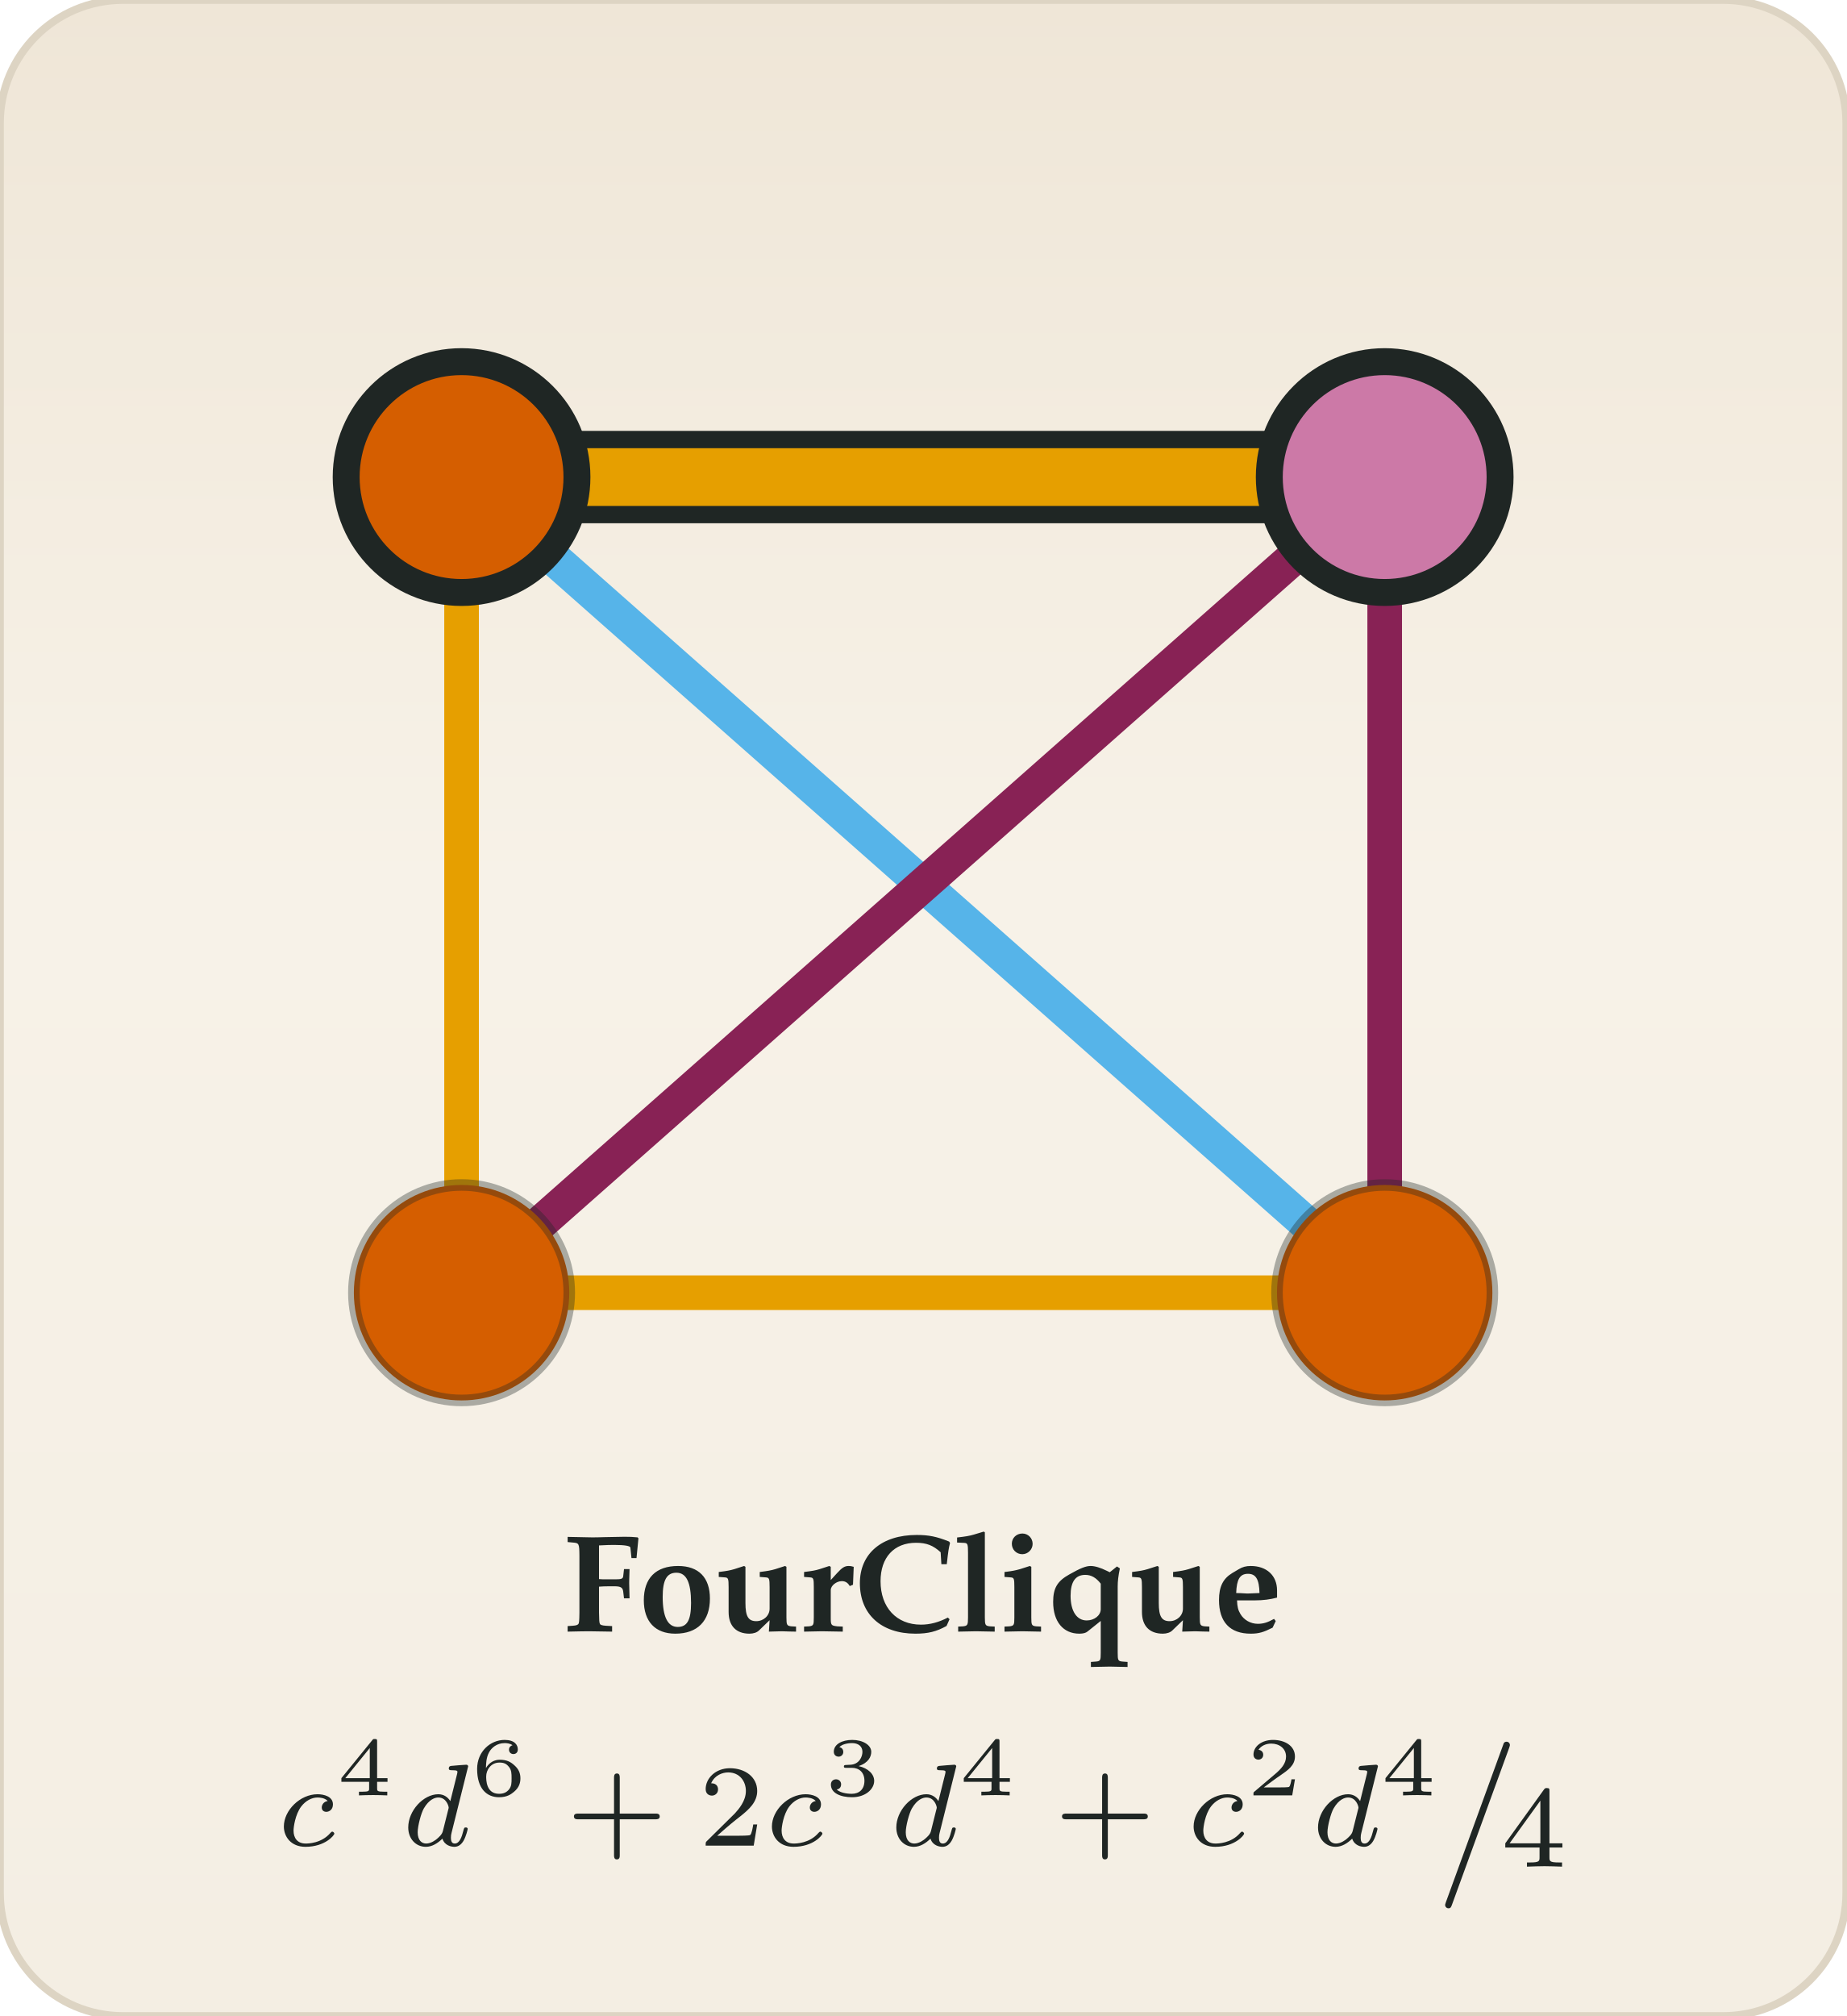
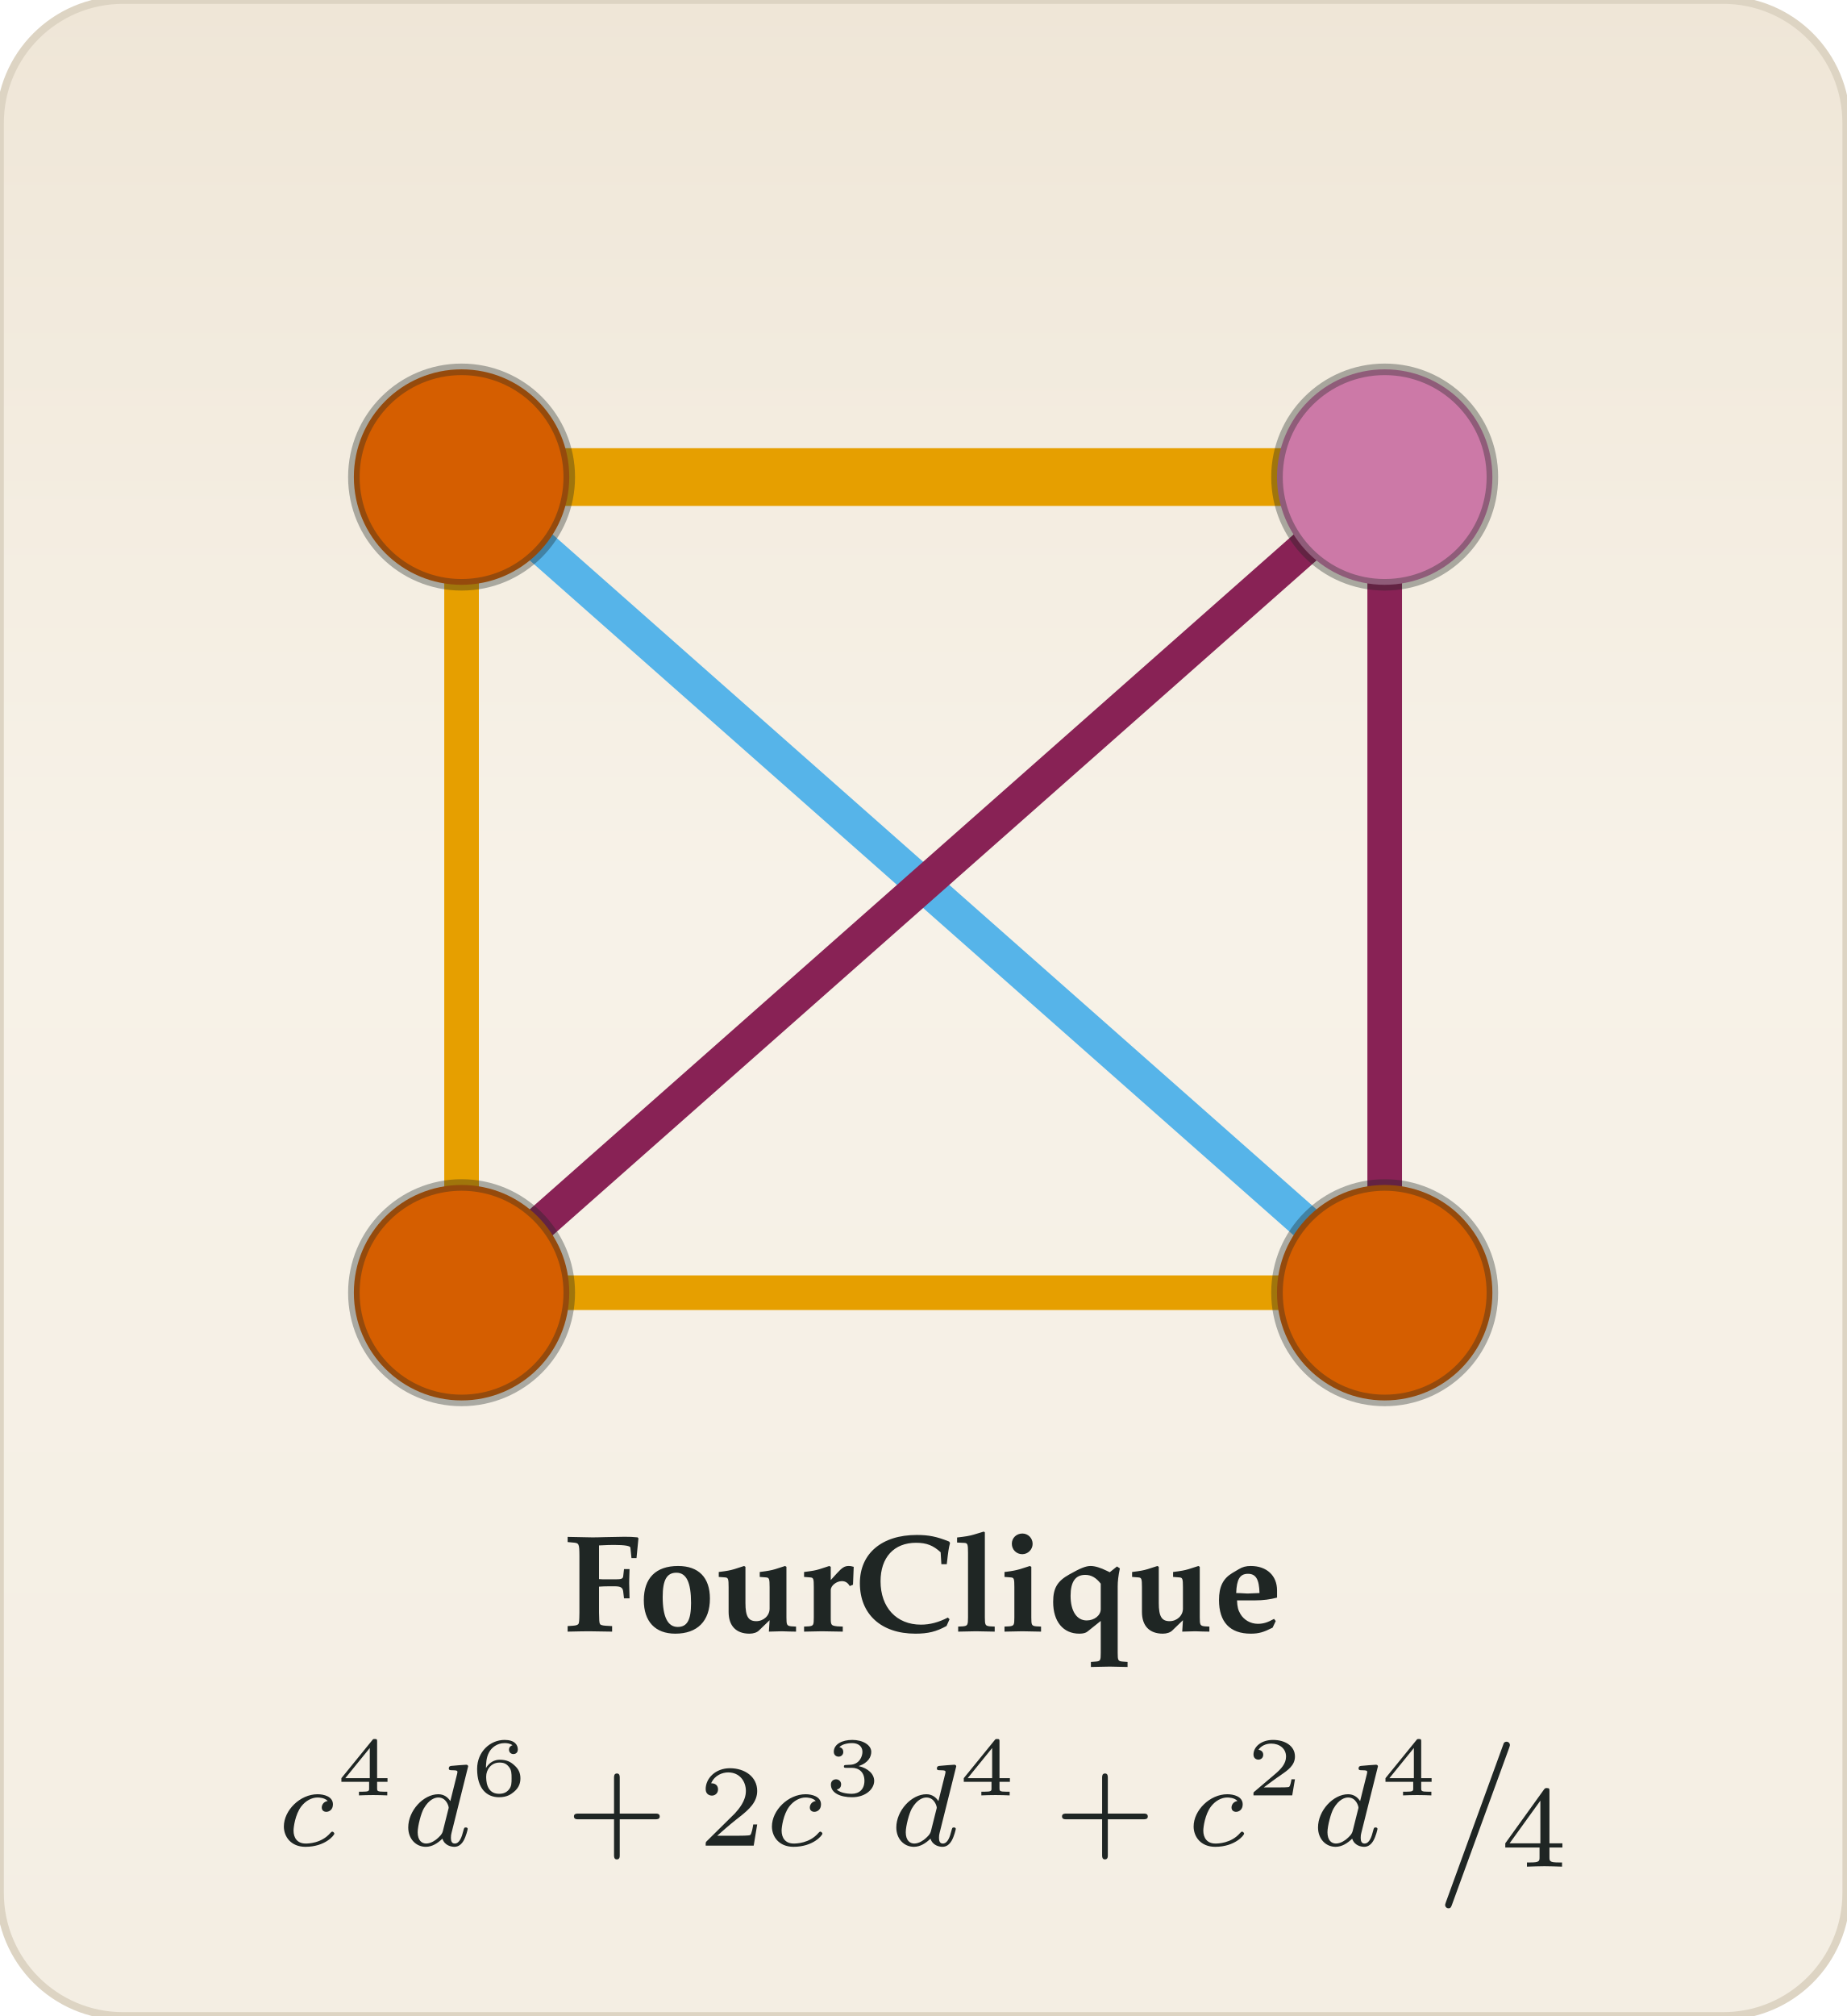
<svg xmlns="http://www.w3.org/2000/svg" xmlns:xlink="http://www.w3.org/1999/xlink" viewBox="0 0 240 262" width="240" height="262" role="img" aria-label="FourClique (orbit 11)">
  <defs>
    <linearGradient id="paper" x1="0" y1="0" x2="0" y2="262" gradientUnits="userSpaceOnUse">
      <stop offset="0" stop-color="#efe6d7" />
      <stop offset="0.44" stop-color="#f7f2e8" />
      <stop offset="1" stop-color="#f4eee3" />
    </linearGradient>
  </defs>
  <rect width="240" height="262" rx="16" fill="url(#paper)" stroke="#ddd4c3" stroke-width="1" />
  <line x1="60.0" y1="62.0" x2="180.0" y2="168.0" stroke="#56B4E9" stroke-width="4.5" stroke-linecap="round" />
  <line x1="60.0" y1="62.0" x2="60.0" y2="168.0" stroke="#E69F00" stroke-width="4.5" stroke-linecap="round" />
  <line x1="180.0" y1="62.0" x2="180.0" y2="168.0" stroke="#882255" stroke-width="4.5" stroke-linecap="round" />
  <line x1="180.0" y1="62.0" x2="60.0" y2="168.0" stroke="#882255" stroke-width="4.5" stroke-linecap="round" />
  <line x1="180.0" y1="168.0" x2="60.0" y2="168.0" stroke="#E69F00" stroke-width="4.5" stroke-linecap="round" />
-   <line x1="60.0" y1="62.0" x2="180.0" y2="62.0" stroke="#1f2624" stroke-width="12.0" stroke-linecap="round" />
  <line x1="60.0" y1="62.0" x2="180.0" y2="62.0" stroke="#E69F00" stroke-width="7.5" stroke-linecap="round" />
-   <circle cx="60.0" cy="62.0" r="15" fill="#D55E00" stroke="#1f2624" stroke-width="3.5" stroke-opacity="1.0" />
-   <circle cx="180.0" cy="62.0" r="15" fill="#CC79A7" stroke="#1f2624" stroke-width="3.5" stroke-opacity="1.0" />
+   <circle cx="60.0" cy="62.0" r="14" fill="#D55E00" stroke="#1f2624" stroke-width="1.5" stroke-opacity="0.35" />
+   <circle cx="180.0" cy="62.0" r="14" fill="#CC79A7" stroke="#1f2624" stroke-width="1.5" stroke-opacity="0.35" />
  <circle cx="180.0" cy="168.0" r="14" fill="#D55E00" stroke="#1f2624" stroke-width="1.5" stroke-opacity="0.35" />
  <circle cx="60.0" cy="168.0" r="14" fill="#D55E00" stroke="#1f2624" stroke-width="1.5" stroke-opacity="0.35" />
  <text x="120.0" y="212" text-anchor="middle" font-family="Iowan Old Style, Palatino Linotype, Book Antiqua, Georgia, serif" font-size="18" font-weight="600" fill="#1f2624">FourClique</text>
  <svg x="36.90" y="226.00" width="166.20" height="22.00" viewBox="-69.575 -70.17 76.49 10.125" overflow="visible">
    <g fill="#1f2624">
      <defs>
        <path id="f11_g0-61" d="M4.374-7.093C4.423-7.223 4.423-7.263 4.423-7.273C4.423-7.382 4.334-7.472 4.224-7.472C4.154-7.472 4.085-7.442 4.055-7.382L.598 2.112C.548 2.242 .548 2.281 .548 2.291C.548 2.401 .638 2.491 .747 2.491C.877 2.491 .907 2.421 .966 2.252L4.374-7.093Z" />
        <path id="f11_g2-43" d="M3.229-1.576H5.363C5.454-1.576 5.621-1.576 5.621-1.743C5.621-1.918 5.461-1.918 5.363-1.918H3.229V-4.059C3.229-4.149 3.229-4.317 3.062-4.317C2.887-4.317 2.887-4.156 2.887-4.059V-1.918H.746C.656-1.918 .488-1.918 .488-1.75C.488-1.576 .649-1.576 .746-1.576H2.887V.565C2.887 .656 2.887 .823 3.055 .823C3.229 .823 3.229 .663 3.229 .565V-1.576Z" />
        <path id="f11_g2-50" d="M3.522-1.269H3.285C3.264-1.116 3.194-.704 3.103-.635C3.048-.593 2.511-.593 2.413-.593H1.13C1.862-1.241 2.106-1.437 2.525-1.764C3.041-2.176 3.522-2.608 3.522-3.271C3.522-4.115 2.783-4.631 1.89-4.631C1.025-4.631 .439-4.024 .439-3.382C.439-3.027 .739-2.992 .809-2.992C.976-2.992 1.179-3.11 1.179-3.361C1.179-3.487 1.13-3.731 .767-3.731C.983-4.226 1.458-4.38 1.785-4.38C2.483-4.38 2.845-3.836 2.845-3.271C2.845-2.664 2.413-2.183 2.19-1.932L.509-.272C.439-.209 .439-.195 .439 0H3.313L3.522-1.269Z" />
        <path id="f11_g2-52" d="M3.689-1.144V-1.395H2.915V-4.505C2.915-4.652 2.915-4.7 2.762-4.7C2.678-4.7 2.65-4.7 2.58-4.603L.272-1.395V-1.144H2.322V-.572C2.322-.335 2.322-.251 1.757-.251H1.569V0C1.918-.014 2.364-.028 2.615-.028C2.873-.028 3.32-.014 3.668 0V-.251H3.48C2.915-.251 2.915-.335 2.915-.572V-1.144H3.689ZM2.371-3.947V-1.395H.53L2.371-3.947Z" />
        <path id="f11_g3-50" d="M2.934-.961H2.725C2.71-.867 2.66-.558 2.58-.508C2.54-.478 2.122-.478 2.047-.478H1.071C1.4-.722 1.768-1.001 2.067-1.2C2.516-1.509 2.934-1.798 2.934-2.326C2.934-2.964 2.331-3.318 1.619-3.318C.946-3.318 .453-2.929 .453-2.441C.453-2.182 .672-2.137 .742-2.137C.877-2.137 1.036-2.227 1.036-2.431C1.036-2.61 .907-2.71 .752-2.725C.892-2.949 1.181-3.098 1.514-3.098C1.998-3.098 2.401-2.809 2.401-2.321C2.401-1.903 2.112-1.584 1.729-1.26L.513-.229C.463-.184 .458-.184 .453-.149V0H2.77L2.934-.961Z" />
        <path id="f11_g3-51" d="M1.644-1.649C2.102-1.649 2.406-1.365 2.406-.872C2.406-.364 2.092-.095 1.649-.095C1.594-.095 1.001-.095 .747-.354C.951-.384 1.011-.538 1.011-.658C1.011-.842 .872-.961 .707-.961C.548-.961 .399-.857 .399-.648C.399-.13 .986 .11 1.664 .11C2.481 .11 2.989-.384 2.989-.867C2.989-1.275 2.625-1.624 2.057-1.753C2.655-1.948 2.814-2.326 2.814-2.605C2.814-3.014 2.306-3.318 1.679-3.318C1.066-3.318 .573-3.059 .573-2.61C.573-2.376 .762-2.316 .857-2.316C1.001-2.316 1.141-2.421 1.141-2.6C1.141-2.715 1.081-2.854 .902-2.884C1.116-3.113 1.559-3.128 1.664-3.128C2.027-3.128 2.286-2.944 2.286-2.605C2.286-2.316 2.097-1.863 1.574-1.833C1.435-1.828 1.415-1.823 1.285-1.818C1.23-1.813 1.176-1.808 1.176-1.733C1.176-1.649 1.225-1.649 1.315-1.649H1.644Z" />
        <path id="f11_g3-52" d="M3.073-.812V-1.031H2.451V-3.223C2.451-3.342 2.446-3.372 2.316-3.372C2.217-3.372 2.212-3.367 2.157-3.298L.314-1.031V-.812H1.973V-.423C1.973-.269 1.973-.219 1.539-.219H1.365V0C1.599-.01 1.923-.02 2.212-.02S2.819-.01 3.059 0V-.219H2.884C2.451-.219 2.451-.269 2.451-.423V-.812H3.073ZM2.012-2.834V-1.031H.548L2.012-2.834Z" />
        <path id="f11_g3-54" d="M.927-1.634C.932-1.863 .936-2.257 1.116-2.58C1.26-2.849 1.584-3.128 2.047-3.128C2.142-3.128 2.366-3.118 2.516-2.999C2.436-2.979 2.306-2.904 2.306-2.735C2.306-2.575 2.426-2.471 2.57-2.471C2.655-2.471 2.834-2.516 2.834-2.75C2.834-3.019 2.645-3.318 2.042-3.318C1.186-3.318 .399-2.615 .399-1.584C.399-.394 .981 .11 1.709 .11C2.202 .11 2.436-.075 2.605-.214C2.924-.478 2.989-.772 2.989-1.021C2.989-1.325 2.889-1.569 2.63-1.798C2.411-1.998 2.182-2.132 1.748-2.132C1.46-2.132 1.136-1.993 .927-1.634ZM1.709-.095C.941-.095 .941-.922 .941-1.131C.941-1.514 1.215-1.963 1.738-1.963C1.993-1.963 2.152-1.898 2.306-1.699C2.456-1.514 2.461-1.305 2.461-1.026C2.461-.737 2.461-.548 2.301-.349C2.162-.184 1.988-.095 1.709-.095Z" />
        <path id="f11_g1-99" d="M3.055-2.671C2.803-2.629 2.699-2.434 2.699-2.28C2.699-2.092 2.845-2.022 2.971-2.022C3.124-2.022 3.368-2.134 3.368-2.469C3.368-2.943 2.824-3.075 2.448-3.075C1.402-3.075 .432-2.113 .432-1.144C.432-.544 .851 .07 1.723 .07C2.901 .07 3.452-.621 3.452-.718C3.452-.76 3.389-.837 3.333-.837C3.292-.837 3.278-.823 3.222-.767C2.678-.126 1.862-.126 1.736-.126C1.234-.126 1.011-.467 1.011-.9C1.011-1.102 1.109-1.862 1.471-2.343C1.736-2.685 2.099-2.88 2.448-2.88C2.545-2.88 2.88-2.866 3.055-2.671Z" />
        <path id="f11_g1-100" d="M3.982-4.631C3.989-4.645 4.01-4.735 4.01-4.742C4.01-4.777 3.982-4.84 3.898-4.84C3.759-4.84 3.18-4.784 3.006-4.77C2.95-4.763 2.852-4.756 2.852-4.61C2.852-4.512 2.95-4.512 3.034-4.512C3.368-4.512 3.368-4.463 3.368-4.407C3.368-4.359 3.354-4.317 3.34-4.254L2.943-2.664C2.797-2.894 2.559-3.075 2.225-3.075C1.332-3.075 .425-2.092 .425-1.088C.425-.411 .879 .07 1.478 .07C1.855 .07 2.19-.146 2.469-.418C2.601 0 3.006 .07 3.187 .07C3.438 .07 3.612-.084 3.738-.3C3.891-.572 3.982-.969 3.982-.997C3.982-1.088 3.891-1.088 3.87-1.088C3.773-1.088 3.766-1.06 3.717-.872C3.633-.537 3.501-.126 3.208-.126C3.027-.126 2.978-.279 2.978-.467C2.978-.6 2.992-.663 3.013-.753L3.982-4.631ZM2.497-.872C2.448-.676 2.294-.537 2.141-.404C2.078-.349 1.799-.126 1.499-.126C1.241-.126 .99-.307 .99-.802C.99-1.172 1.193-1.939 1.353-2.218C1.674-2.776 2.029-2.88 2.225-2.88C2.713-2.88 2.845-2.35 2.845-2.273C2.845-2.246 2.831-2.197 2.824-2.176L2.497-.872Z" />
      </defs>
      <g id="f11_page">
        <use x="-70.007" y="-63.791" xlink:href="#f11_g1-99" />
        <use x="-66.447" y="-66.797" xlink:href="#f11_g3-52" />
        <use x="-62.559" y="-63.791" xlink:href="#f11_g1-100" />
        <use x="-58.412" y="-66.797" xlink:href="#f11_g3-54" />
        <use x="-52.709" y="-63.791" xlink:href="#f11_g2-43" />
        <use x="-44.779" y="-63.791" xlink:href="#f11_g2-50" />
        <use x="-40.808" y="-63.791" xlink:href="#f11_g1-99" />
        <use x="-37.247" y="-66.797" xlink:href="#f11_g3-51" />
        <use x="-33.359" y="-63.791" xlink:href="#f11_g1-100" />
        <use x="-29.212" y="-66.797" xlink:href="#f11_g3-52" />
        <use x="-23.509" y="-63.791" xlink:href="#f11_g2-43" />
        <use x="-15.579" y="-63.791" xlink:href="#f11_g1-99" />
        <use x="-12.019" y="-66.797" xlink:href="#f11_g3-50" />
        <use x="-8.13" y="-63.791" xlink:href="#f11_g1-100" />
        <use x="-3.983" y="-66.797" xlink:href="#f11_g3-52" />
        <use x="-.648" y="-62.535" xlink:href="#f11_g0-61" />
        <use x="3.226" y="-62.535" xlink:href="#f11_g2-52" />
      </g>
    </g>
  </svg>
</svg>
